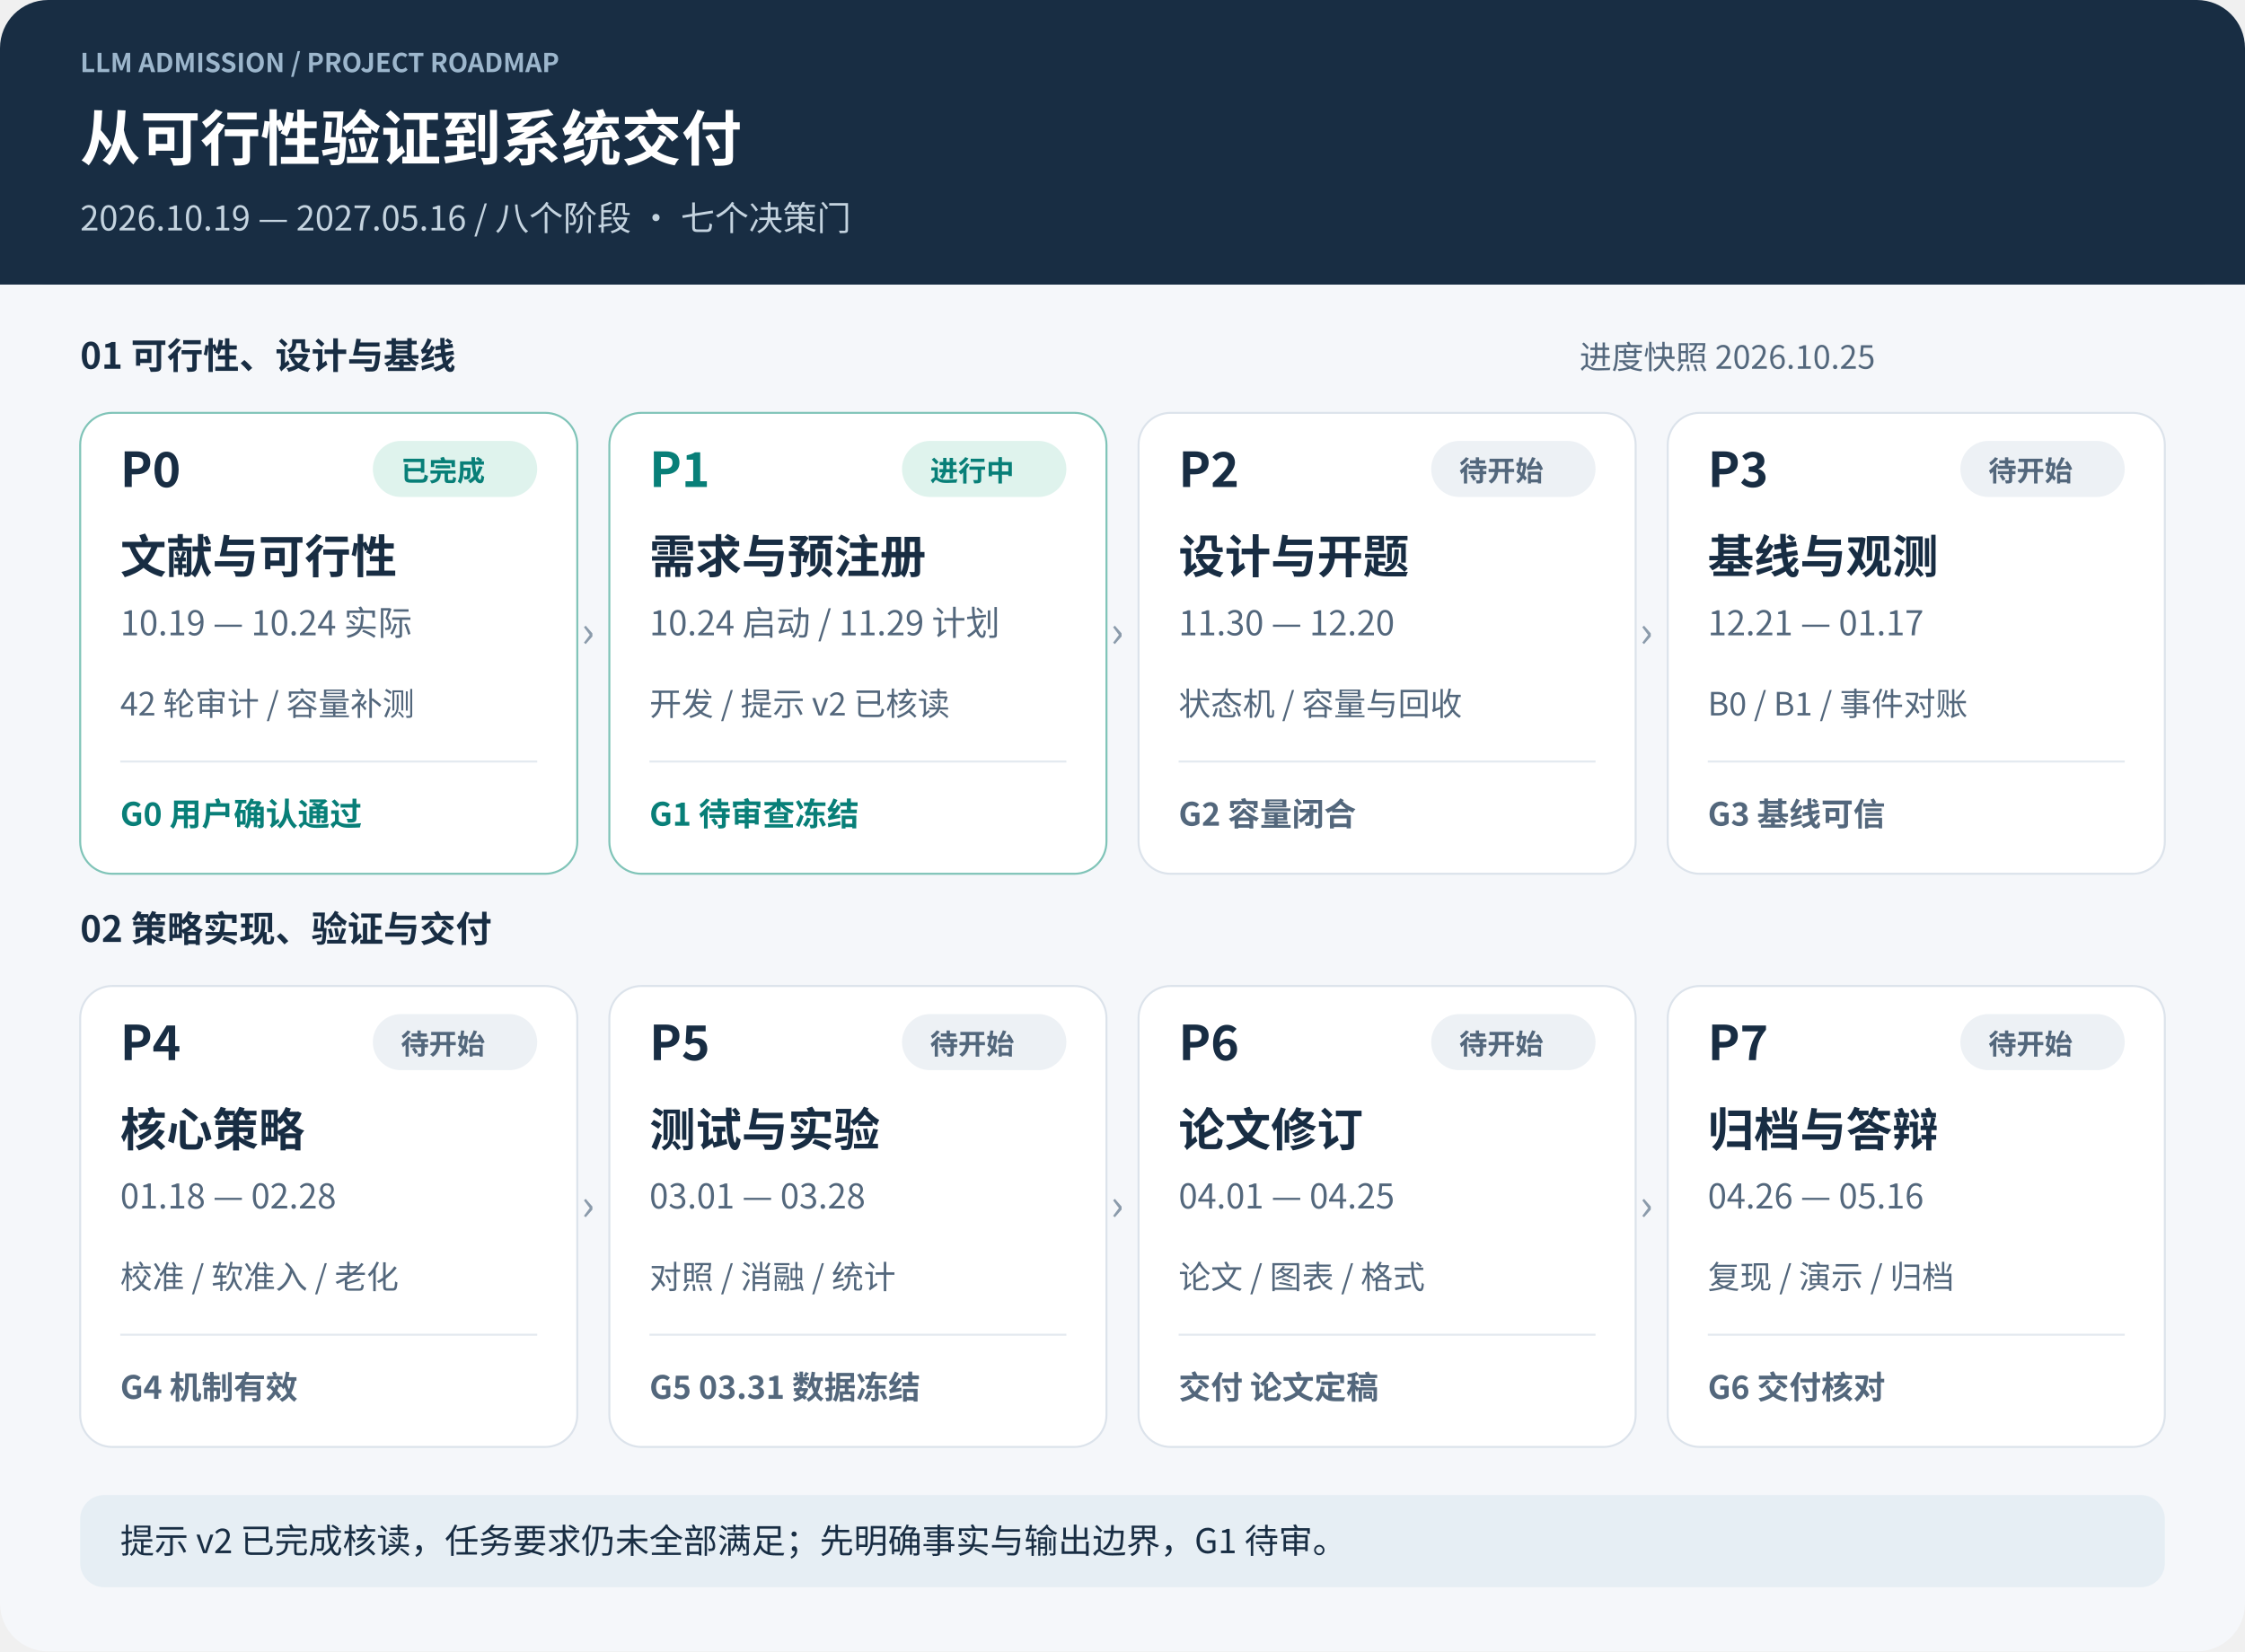
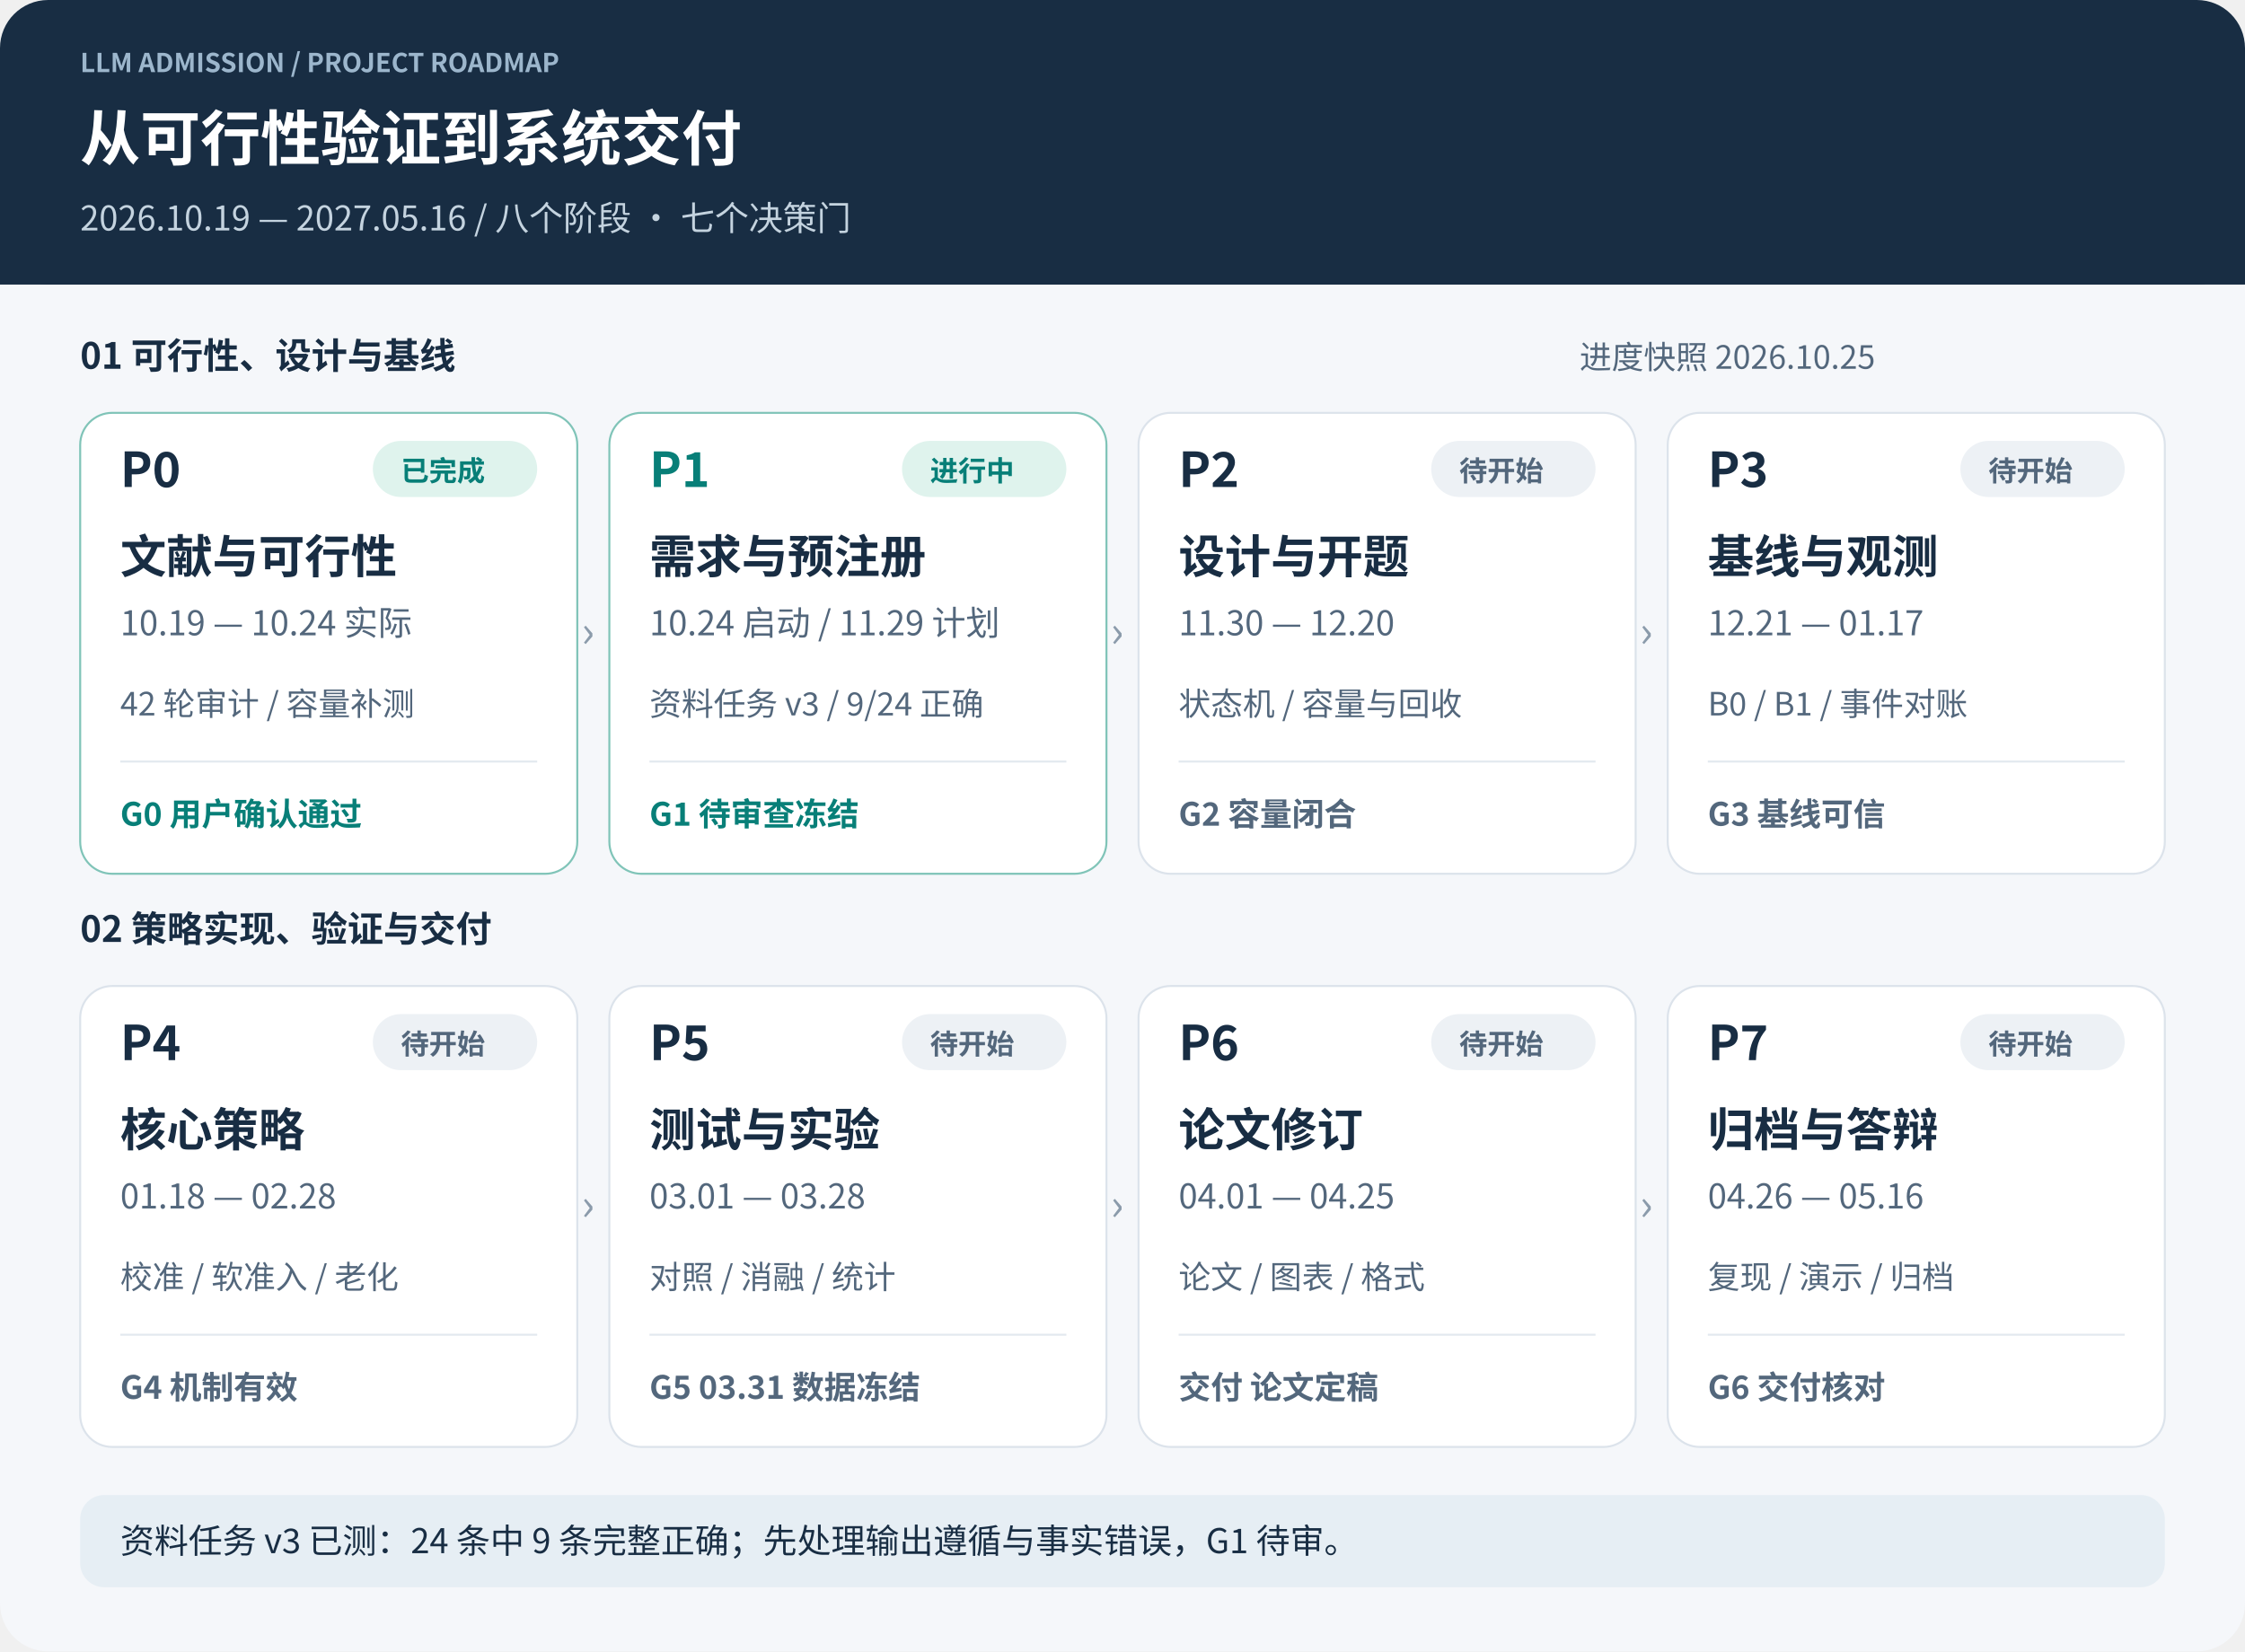
<svg xmlns="http://www.w3.org/2000/svg" width="1120" height="824" viewBox="0 0 1120 824" role="img" aria-labelledby="title desc">
  <g font-family="Segoe UI, PingFang SC, Microsoft YaHei, Noto Sans CJK SC, sans-serif">
    <rect x="0" y="0" width="1120" height="824" rx="24" fill="#f5f7fa" stroke="none" />
    <rect x="0" y="0" width="1120" height="142" rx="24" fill="#182d43" stroke="none" />
    <rect x="0" y="80" width="1120" height="62" rx="0" fill="#182d43" stroke="none" />
    <text x="40" y="36" font-size="13" fill="#9cb6cc" font-weight="600">LLM ADMISSION / PROJECT ROADMAP</text>
    <text x="40" y="80" font-size="30" fill="#ffffff" font-weight="700">从可行性验证到系统交付</text>
    <text x="40" y="115" font-size="17" fill="#c4d3df" font-weight="400">2026.10.19 — 2027.05.16  /  八个阶段 · 七个决策门</text>
    <text x="40" y="184" font-size="18" fill="#182d43" font-weight="600">01  可行性、设计与基线</text>
    <text x="788" y="184" font-size="16" fill="#53677c" font-weight="400">进度快照  2026.10.25</text>
    <rect x="40" y="206" width="248" height="230" rx="16" fill="#ffffff" stroke="#80c4b8" />
    <text x="60" y="243" font-size="24" fill="#182d43" font-weight="700">P0</text>
    <rect x="186" y="220" width="82" height="28" rx="14" fill="#dff3ed" stroke="none" />
    <text x="200" y="240" font-size="14" fill="#087f78" font-weight="600">已完成</text>
    <text x="60" y="286" font-size="23" fill="#182d43" font-weight="600">文献与可行性</text>
    <text x="60" y="317" font-size="17" fill="#53677c" font-weight="400">10.19 — 10.24 实际</text>
    <text x="60" y="357" font-size="16" fill="#53677c" font-weight="400">42 轮审计 / 容量补测</text>
    <path d="M60 380h208" stroke="#e3e9ef" />
    <text x="60" y="412" font-size="16" fill="#087f78" font-weight="600">G0  用户确认通过</text>
    <text x="290" y="323" font-size="22" fill="#8b9bab" font-weight="400">›</text>
    <rect x="304" y="206" width="248" height="230" rx="16" fill="#ffffff" stroke="#80c4b8" />
    <text x="324" y="243" font-size="24" fill="#087f78" font-weight="700">P1</text>
    <rect x="450" y="220" width="82" height="28" rx="14" fill="#dff3ed" stroke="none" />
    <text x="464" y="240" font-size="14" fill="#087f78" font-weight="600">进行中</text>
    <text x="324" y="286" font-size="23" fill="#182d43" font-weight="600">需求与预注册</text>
    <text x="324" y="317" font-size="17" fill="#53677c" font-weight="400">10.24 启动 / 11.29 计划</text>
-     <text x="324" y="357" font-size="16" fill="#53677c" font-weight="400">开发 / 提示 v2 已核读</text>
+     <text x="324" y="357" font-size="16" fill="#53677c" font-weight="400">资料任务 v3 / 9/24 正确</text>
    <path d="M324 380h208" stroke="#e3e9ef" />
    <text x="324" y="412" font-size="16" fill="#087f78" font-weight="600">G1  待审查冻结</text>
    <text x="554" y="323" font-size="22" fill="#8b9bab" font-weight="400">›</text>
    <rect x="568" y="206" width="248" height="230" rx="16" fill="#ffffff" stroke="#dce3eb" />
    <text x="588" y="243" font-size="24" fill="#182d43" font-weight="700">P2</text>
    <rect x="714" y="220" width="82" height="28" rx="14" fill="#edf1f5" stroke="none" />
    <text x="728" y="240" font-size="14" fill="#53677c" font-weight="600">待开始</text>
    <text x="588" y="286" font-size="23" fill="#182d43" font-weight="600">设计与开题</text>
    <text x="588" y="317" font-size="17" fill="#53677c" font-weight="400">11.30 — 12.20</text>
    <text x="588" y="357" font-size="16" fill="#53677c" font-weight="400">状态机 / 容量与回收</text>
    <path d="M588 380h208" stroke="#e3e9ef" />
    <text x="588" y="412" font-size="16" fill="#53677c" font-weight="600">G2  容量闭合</text>
    <text x="818" y="323" font-size="22" fill="#8b9bab" font-weight="400">›</text>
    <rect x="832" y="206" width="248" height="230" rx="16" fill="#ffffff" stroke="#dce3eb" />
    <text x="852" y="243" font-size="24" fill="#182d43" font-weight="700">P3</text>
    <rect x="978" y="220" width="82" height="28" rx="14" fill="#edf1f5" stroke="none" />
    <text x="992" y="240" font-size="14" fill="#53677c" font-weight="600">待开始</text>
    <text x="852" y="286" font-size="23" fill="#182d43" font-weight="600">基线与观测</text>
    <text x="852" y="317" font-size="17" fill="#53677c" font-weight="400">12.21 — 01.17</text>
    <text x="852" y="357" font-size="16" fill="#53677c" font-weight="400">B0 / B1 / 事件对账</text>
    <path d="M852 380h208" stroke="#e3e9ef" />
    <text x="852" y="412" font-size="16" fill="#53677c" font-weight="600">G3  基线可信</text>
    <rect x="40" y="492" width="248" height="230" rx="16" fill="#ffffff" stroke="#dce3eb" />
    <text x="60" y="529" font-size="24" fill="#182d43" font-weight="700">P4</text>
    <rect x="186" y="506" width="82" height="28" rx="14" fill="#edf1f5" stroke="none" />
    <text x="200" y="526" font-size="14" fill="#53677c" font-weight="600">待开始</text>
    <text x="60" y="572" font-size="23" fill="#182d43" font-weight="600">核心策略</text>
    <text x="60" y="603" font-size="17" fill="#53677c" font-weight="400">01.18 — 02.28</text>
    <text x="60" y="643" font-size="16" fill="#53677c" font-weight="400">校准 / 软准入 / 老化</text>
    <path d="M60 666h208" stroke="#e3e9ef" />
    <text x="60" y="698" font-size="16" fill="#53677c" font-weight="600">G4  机制有效</text>
    <text x="290" y="609" font-size="22" fill="#8b9bab" font-weight="400">›</text>
    <rect x="304" y="492" width="248" height="230" rx="16" fill="#ffffff" stroke="#dce3eb" />
    <text x="324" y="529" font-size="24" fill="#182d43" font-weight="700">P5</text>
    <rect x="450" y="506" width="82" height="28" rx="14" fill="#edf1f5" stroke="none" />
    <text x="464" y="526" font-size="14" fill="#53677c" font-weight="600">待开始</text>
    <text x="324" y="572" font-size="23" fill="#182d43" font-weight="600">测试与实验</text>
    <text x="324" y="603" font-size="17" fill="#53677c" font-weight="400">03.01 — 03.28</text>
    <text x="324" y="643" font-size="16" fill="#53677c" font-weight="400">对照 / 消融 / 统计</text>
    <path d="M324 666h208" stroke="#e3e9ef" />
    <text x="324" y="698" font-size="16" fill="#53677c" font-weight="600">G5  03.31 数据冻结</text>
    <text x="554" y="609" font-size="22" fill="#8b9bab" font-weight="400">›</text>
    <rect x="568" y="492" width="248" height="230" rx="16" fill="#ffffff" stroke="#dce3eb" />
    <text x="588" y="529" font-size="24" fill="#182d43" font-weight="700">P6</text>
    <rect x="714" y="506" width="82" height="28" rx="14" fill="#edf1f5" stroke="none" />
    <text x="728" y="526" font-size="14" fill="#53677c" font-weight="600">待开始</text>
    <text x="588" y="572" font-size="23" fill="#182d43" font-weight="600">论文修订</text>
    <text x="588" y="603" font-size="17" fill="#53677c" font-weight="400">04.01 — 04.25</text>
    <text x="588" y="643" font-size="16" fill="#53677c" font-weight="400">论文 / 图表 / 格式</text>
    <path d="M588 666h208" stroke="#e3e9ef" />
    <text x="588" y="698" font-size="16" fill="#53677c" font-weight="600">交付  论文定稿</text>
    <text x="818" y="609" font-size="22" fill="#8b9bab" font-weight="400">›</text>
    <rect x="832" y="492" width="248" height="230" rx="16" fill="#ffffff" stroke="#dce3eb" />
    <text x="852" y="529" font-size="24" fill="#182d43" font-weight="700">P7</text>
    <rect x="978" y="506" width="82" height="28" rx="14" fill="#edf1f5" stroke="none" />
    <text x="992" y="526" font-size="14" fill="#53677c" font-weight="600">待开始</text>
    <text x="852" y="572" font-size="23" fill="#182d43" font-weight="600">归档与答辩</text>
    <text x="852" y="603" font-size="17" fill="#53677c" font-weight="400">04.26 — 05.16</text>
    <text x="852" y="643" font-size="16" fill="#53677c" font-weight="400">复现 / 演示 / 归档</text>
    <path d="M852 666h208" stroke="#e3e9ef" />
    <text x="852" y="698" font-size="16" fill="#53677c" font-weight="600">G6  交付核对</text>
    <text x="40" y="470" font-size="18" fill="#182d43" font-weight="600">02  策略实现、验证与交付</text>
    <rect x="40" y="746" width="1040" height="46" rx="12" fill="#e6eeF4" stroke="none" />
-     <text x="60" y="775" font-size="17" fill="#182d43" font-weight="400">提示 v2 已完成核读，任务要求仍未全部满足；先明确事实与输出边界，G1 待审。</text>
+     <text x="60" y="775" font-size="17" fill="#182d43" font-weight="400">资料任务 v3 已测：24 条中 9 条完整正确；先处理输出遵循与事实错误，G1 待审。</text>
  </g>
</svg>
